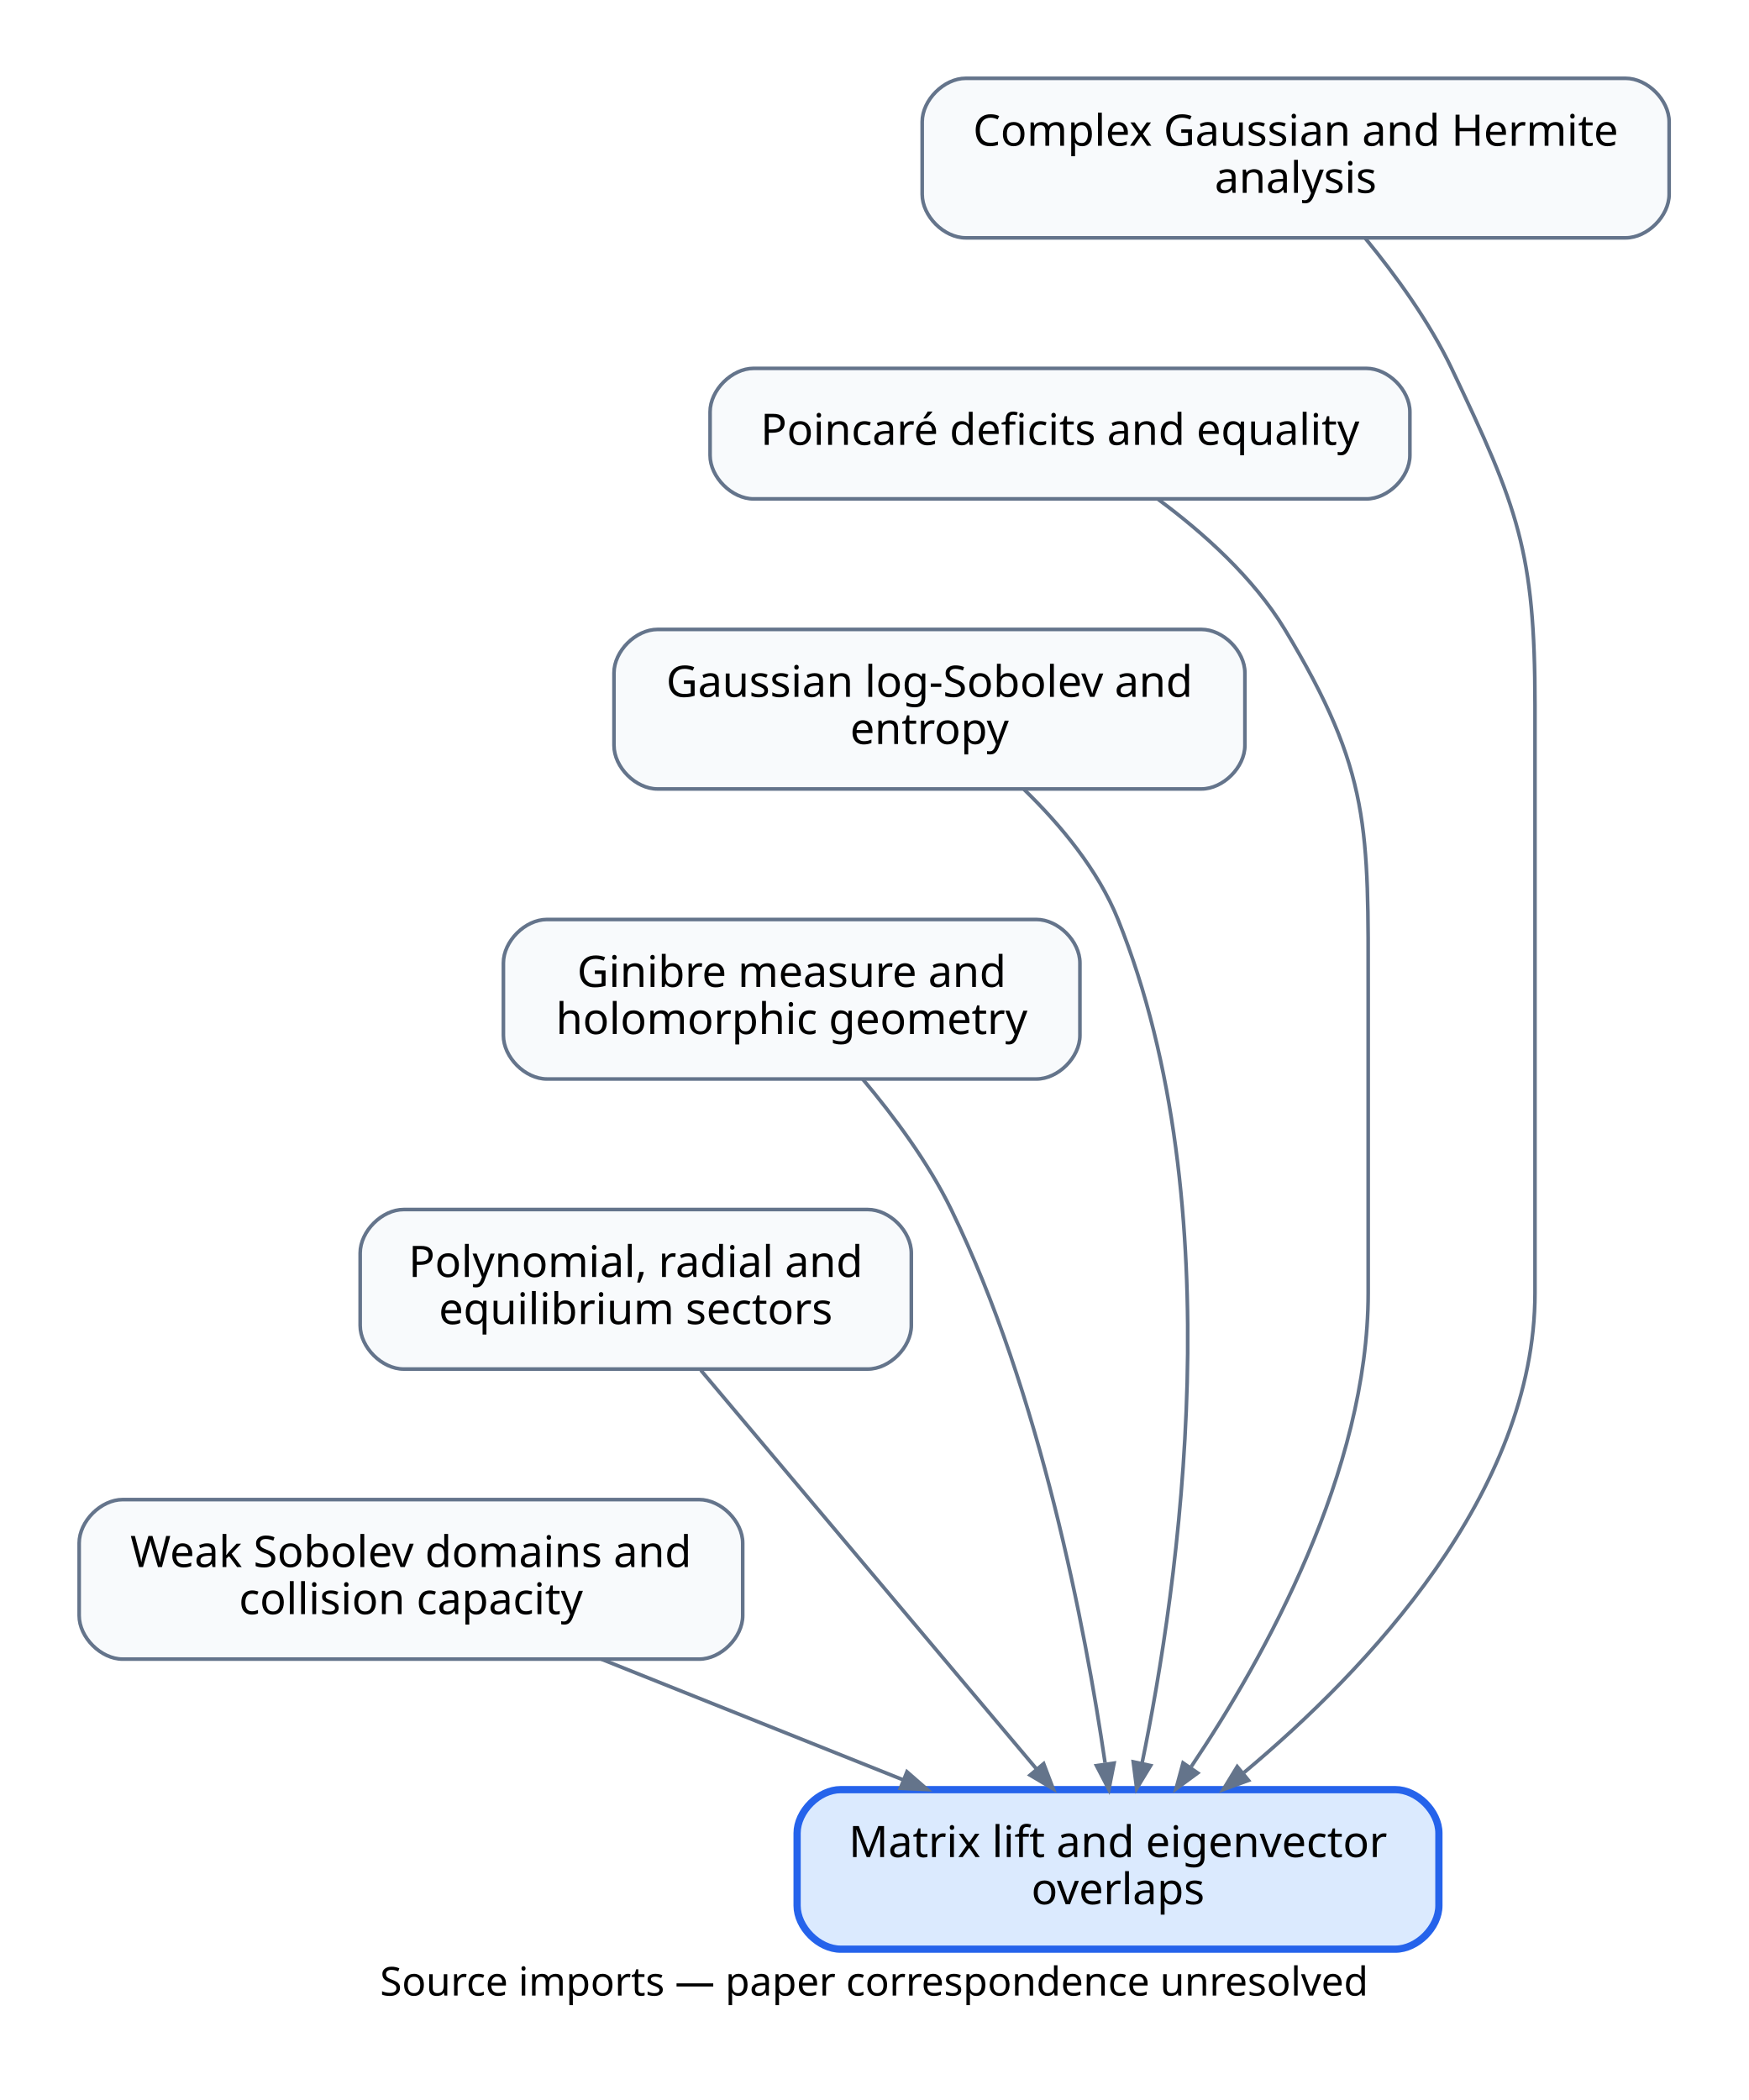
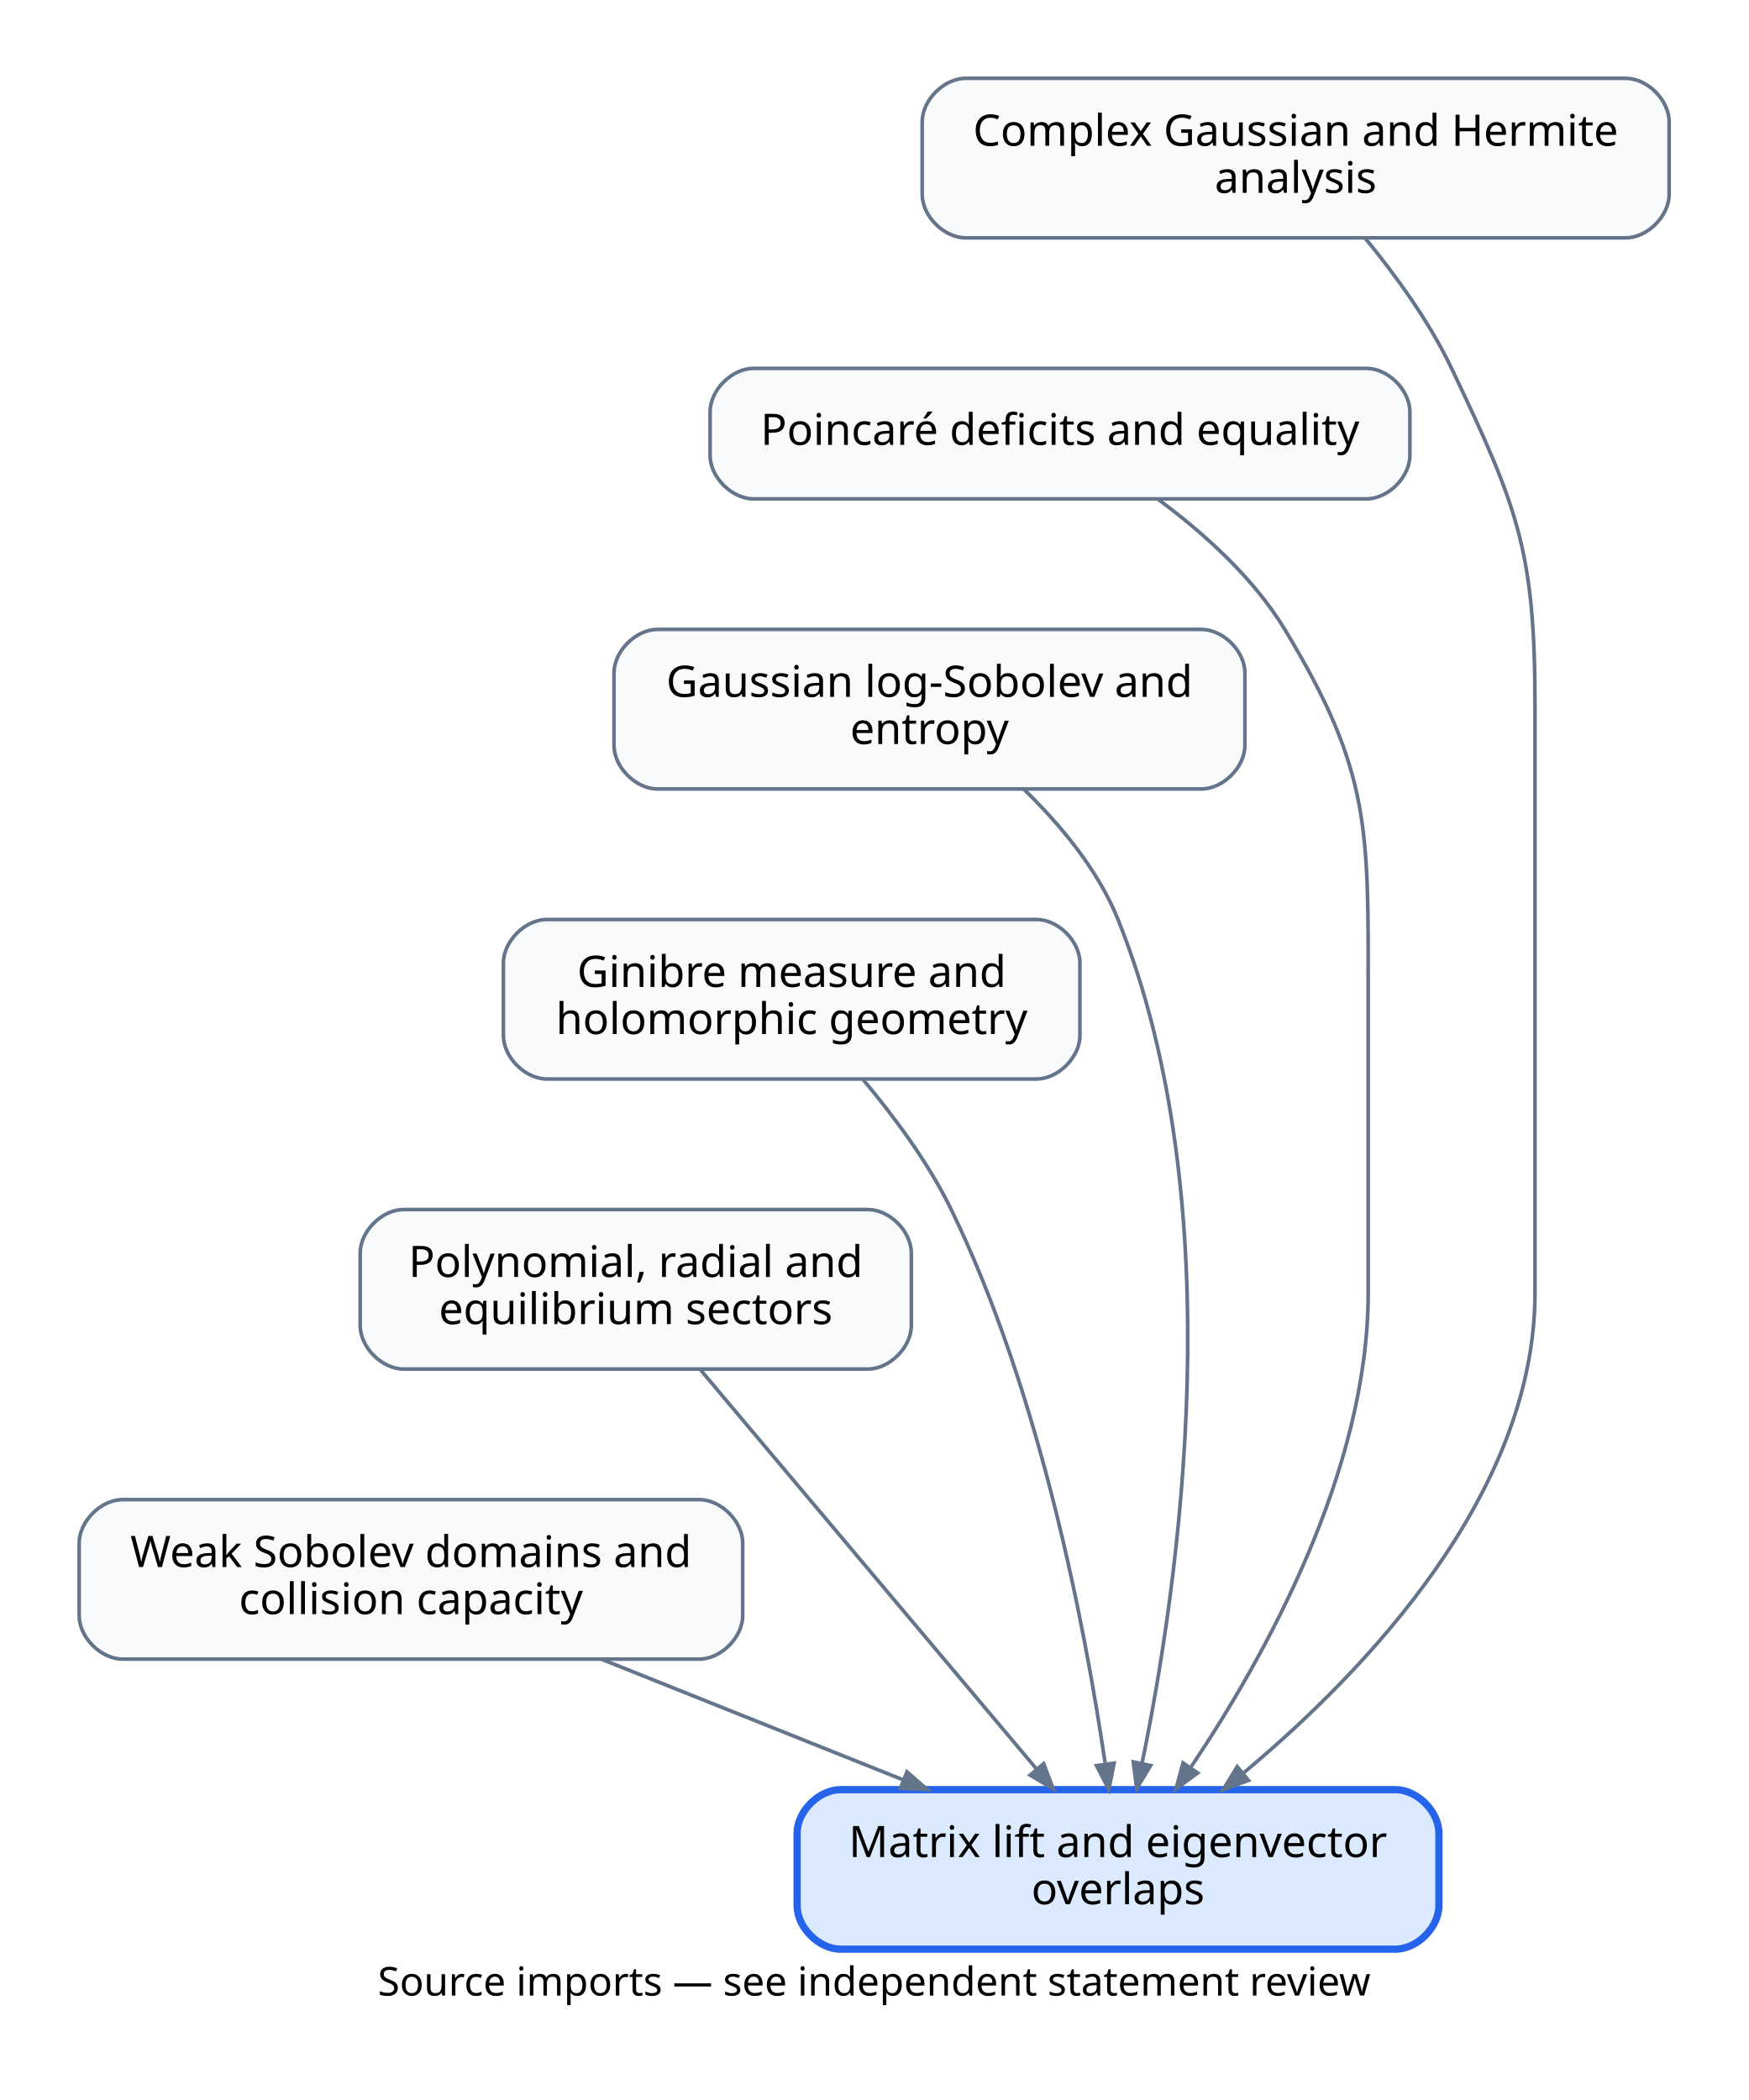
<svg xmlns="http://www.w3.org/2000/svg" width="482pt" height="579pt" viewBox="0.00 0.00 481.70 579.20">
  <g id="graph0" class="graph" transform="scale(1 1) rotate(0) translate(21.6 557.6)">
-     <text text-anchor="middle" x="219.25" y="-7.2" font-family="sans-serif" font-size="11.00">Source imports — paper correspondence unresolved</text>
+     <text text-anchor="middle" x="219.25" y="-7.2" font-family="sans-serif" font-size="11.00">Source imports — see independent statement review</text>
    <g id="node1" class="node">
      <path fill="#f8fafc" stroke="#64748b" d="M426.5,-536C426.5,-536 244.5,-536 244.5,-536 238.5,-536 232.5,-530 232.5,-524 232.5,-524 232.5,-504 232.5,-504 232.5,-498 238.5,-492 244.5,-492 244.5,-492 426.5,-492 426.5,-492 432.5,-492 438.5,-498 438.5,-504 438.5,-504 438.5,-524 438.5,-524 438.5,-530 432.5,-536 426.5,-536" />
      <text text-anchor="middle" x="335.5" y="-517.4" font-family="sans-serif" font-size="12.00">Complex Gaussian and Hermite</text>
      <text text-anchor="middle" x="335.5" y="-504.4" font-family="sans-serif" font-size="12.00">analysis</text>
    </g>
    <g id="node2" class="node">
      <path fill="#f8fafc" stroke="#64748b" d="M355,-456C355,-456 186,-456 186,-456 180,-456 174,-450 174,-444 174,-444 174,-432 174,-432 174,-426 180,-420 186,-420 186,-420 355,-420 355,-420 361,-420 367,-426 367,-432 367,-432 367,-444 367,-444 367,-450 361,-456 355,-456" />
      <text text-anchor="middle" x="270.5" y="-434.9" font-family="sans-serif" font-size="12.00">Poincaré deficits and equality</text>
    </g>
    <g id="node7" class="node">
      <path fill="#dbeafe" stroke="#2563eb" stroke-width="2" d="M363,-64C363,-64 210,-64 210,-64 204,-64 198,-58 198,-52 198,-52 198,-32 198,-32 198,-26 204,-20 210,-20 210,-20 363,-20 363,-20 369,-20 375,-26 375,-32 375,-32 375,-52 375,-52 375,-58 369,-64 363,-64" />
      <text text-anchor="middle" x="286.5" y="-45.4" font-family="sans-serif" font-size="12.00">Matrix lift and eigenvector</text>
      <text text-anchor="middle" x="286.5" y="-32.4" font-family="sans-serif" font-size="12.00">overlaps</text>
    </g>
    <g id="edge1" class="edge">
      <path fill="none" stroke="#64748b" d="M354.69,-491.89C363.07,-481.68 372.37,-468.87 378.5,-456 396.8,-417.56 401.5,-405.58 401.5,-363 401.5,-363 401.5,-363 401.5,-201 401.5,-145.84 355.11,-97.01 321.26,-68.72" />
      <polygon fill="#64748b" stroke="#64748b" points="322.49,-66.56 315.52,-64.02 319.38,-70.35 322.49,-66.56" />
    </g>
    <g id="node3" class="node">
      <path fill="#f8fafc" stroke="#64748b" d="M309.5,-384C309.5,-384 159.5,-384 159.5,-384 153.5,-384 147.5,-378 147.5,-372 147.5,-372 147.5,-352 147.5,-352 147.5,-346 153.5,-340 159.5,-340 159.5,-340 309.5,-340 309.5,-340 315.5,-340 321.5,-346 321.5,-352 321.5,-352 321.5,-372 321.5,-372 321.5,-378 315.5,-384 309.5,-384" />
      <text text-anchor="middle" x="234.5" y="-365.4" font-family="sans-serif" font-size="12.00">Gaussian log-Sobolev and</text>
      <text text-anchor="middle" x="234.5" y="-352.4" font-family="sans-serif" font-size="12.00">entropy</text>
    </g>
    <g id="edge2" class="edge">
      <path fill="none" stroke="#64748b" d="M297.59,-419.87C310.01,-410.68 323.86,-398.3 332.5,-384 356.32,-344.6 355.5,-329.04 355.5,-283 355.5,-283 355.5,-283 355.5,-201 355.5,-151.82 327.07,-100.68 306.71,-70.36" />
      <polygon fill="#64748b" stroke="#64748b" points="308.48,-68.6 302.5,-64.21 304.44,-71.37 308.48,-68.6" />
    </g>
    <g id="node4" class="node">
      <path fill="#f8fafc" stroke="#64748b" d="M264,-304C264,-304 129,-304 129,-304 123,-304 117,-298 117,-292 117,-292 117,-272 117,-272 117,-266 123,-260 129,-260 129,-260 264,-260 264,-260 270,-260 276,-266 276,-272 276,-272 276,-292 276,-292 276,-298 270,-304 264,-304" />
      <text text-anchor="middle" x="196.5" y="-285.4" font-family="sans-serif" font-size="12.00">Ginibre measure and</text>
      <text text-anchor="middle" x="196.5" y="-272.4" font-family="sans-serif" font-size="12.00">holomorphic geometry</text>
    </g>
    <g id="edge3" class="edge">
      <path fill="none" stroke="#64748b" d="M260.58,-339.87C270.63,-330.12 281,-317.67 286.5,-304 318.4,-224.66 303.27,-120.46 293.11,-71.17" />
      <polygon fill="#64748b" stroke="#64748b" points="295.5,-70.64 291.65,-64.3 290.71,-71.66 295.5,-70.64" />
    </g>
    <g id="node5" class="node">
      <path fill="#f8fafc" stroke="#64748b" d="M217.5,-224C217.5,-224 89.5,-224 89.5,-224 83.5,-224 77.5,-218 77.5,-212 77.5,-212 77.5,-192 77.5,-192 77.5,-186 83.5,-180 89.5,-180 89.5,-180 217.5,-180 217.5,-180 223.5,-180 229.5,-186 229.5,-192 229.5,-192 229.5,-212 229.5,-212 229.5,-218 223.5,-224 217.5,-224" />
      <text text-anchor="middle" x="153.5" y="-205.4" font-family="sans-serif" font-size="12.00">Polynomial, radial and</text>
      <text text-anchor="middle" x="153.5" y="-192.4" font-family="sans-serif" font-size="12.00">equilibrium sectors</text>
    </g>
    <g id="edge4" class="edge">
      <path fill="none" stroke="#64748b" d="M216.11,-259.94C224.69,-249.74 234.21,-236.93 240.5,-224 265.15,-173.38 277.52,-108.15 282.93,-71.43" />
      <polygon fill="#64748b" stroke="#64748b" points="285.42,-71.31 283.98,-64.04 280.57,-70.62 285.42,-71.31" />
    </g>
    <g id="node6" class="node">
      <path fill="#f8fafc" stroke="#64748b" d="M171,-144C171,-144 12,-144 12,-144 6,-144 0,-138 0,-132 0,-132 0,-112 0,-112 0,-106 6,-100 12,-100 12,-100 171,-100 171,-100 177,-100 183,-106 183,-112 183,-112 183,-132 183,-132 183,-138 177,-144 171,-144" />
      <text text-anchor="middle" x="91.5" y="-125.4" font-family="sans-serif" font-size="12.00">Weak Sobolev domains and</text>
      <text text-anchor="middle" x="91.5" y="-112.4" font-family="sans-serif" font-size="12.00">collision capacity</text>
    </g>
    <g id="edge5" class="edge">
      <path fill="none" stroke="#64748b" d="M171.44,-179.69C195.4,-151.22 237.86,-100.78 263.96,-69.78" />
      <polygon fill="#64748b" stroke="#64748b" points="266,-71.16 268.64,-64.22 262.25,-68 266,-71.16" />
    </g>
    <g id="edge6" class="edge">
      <path fill="none" stroke="#64748b" d="M144.01,-99.99C169.7,-89.72 200.72,-77.31 227.25,-66.7" />
      <polygon fill="#64748b" stroke="#64748b" points="228.3,-68.92 233.89,-64.04 226.48,-64.37 228.3,-68.92" />
    </g>
  </g>
</svg>
